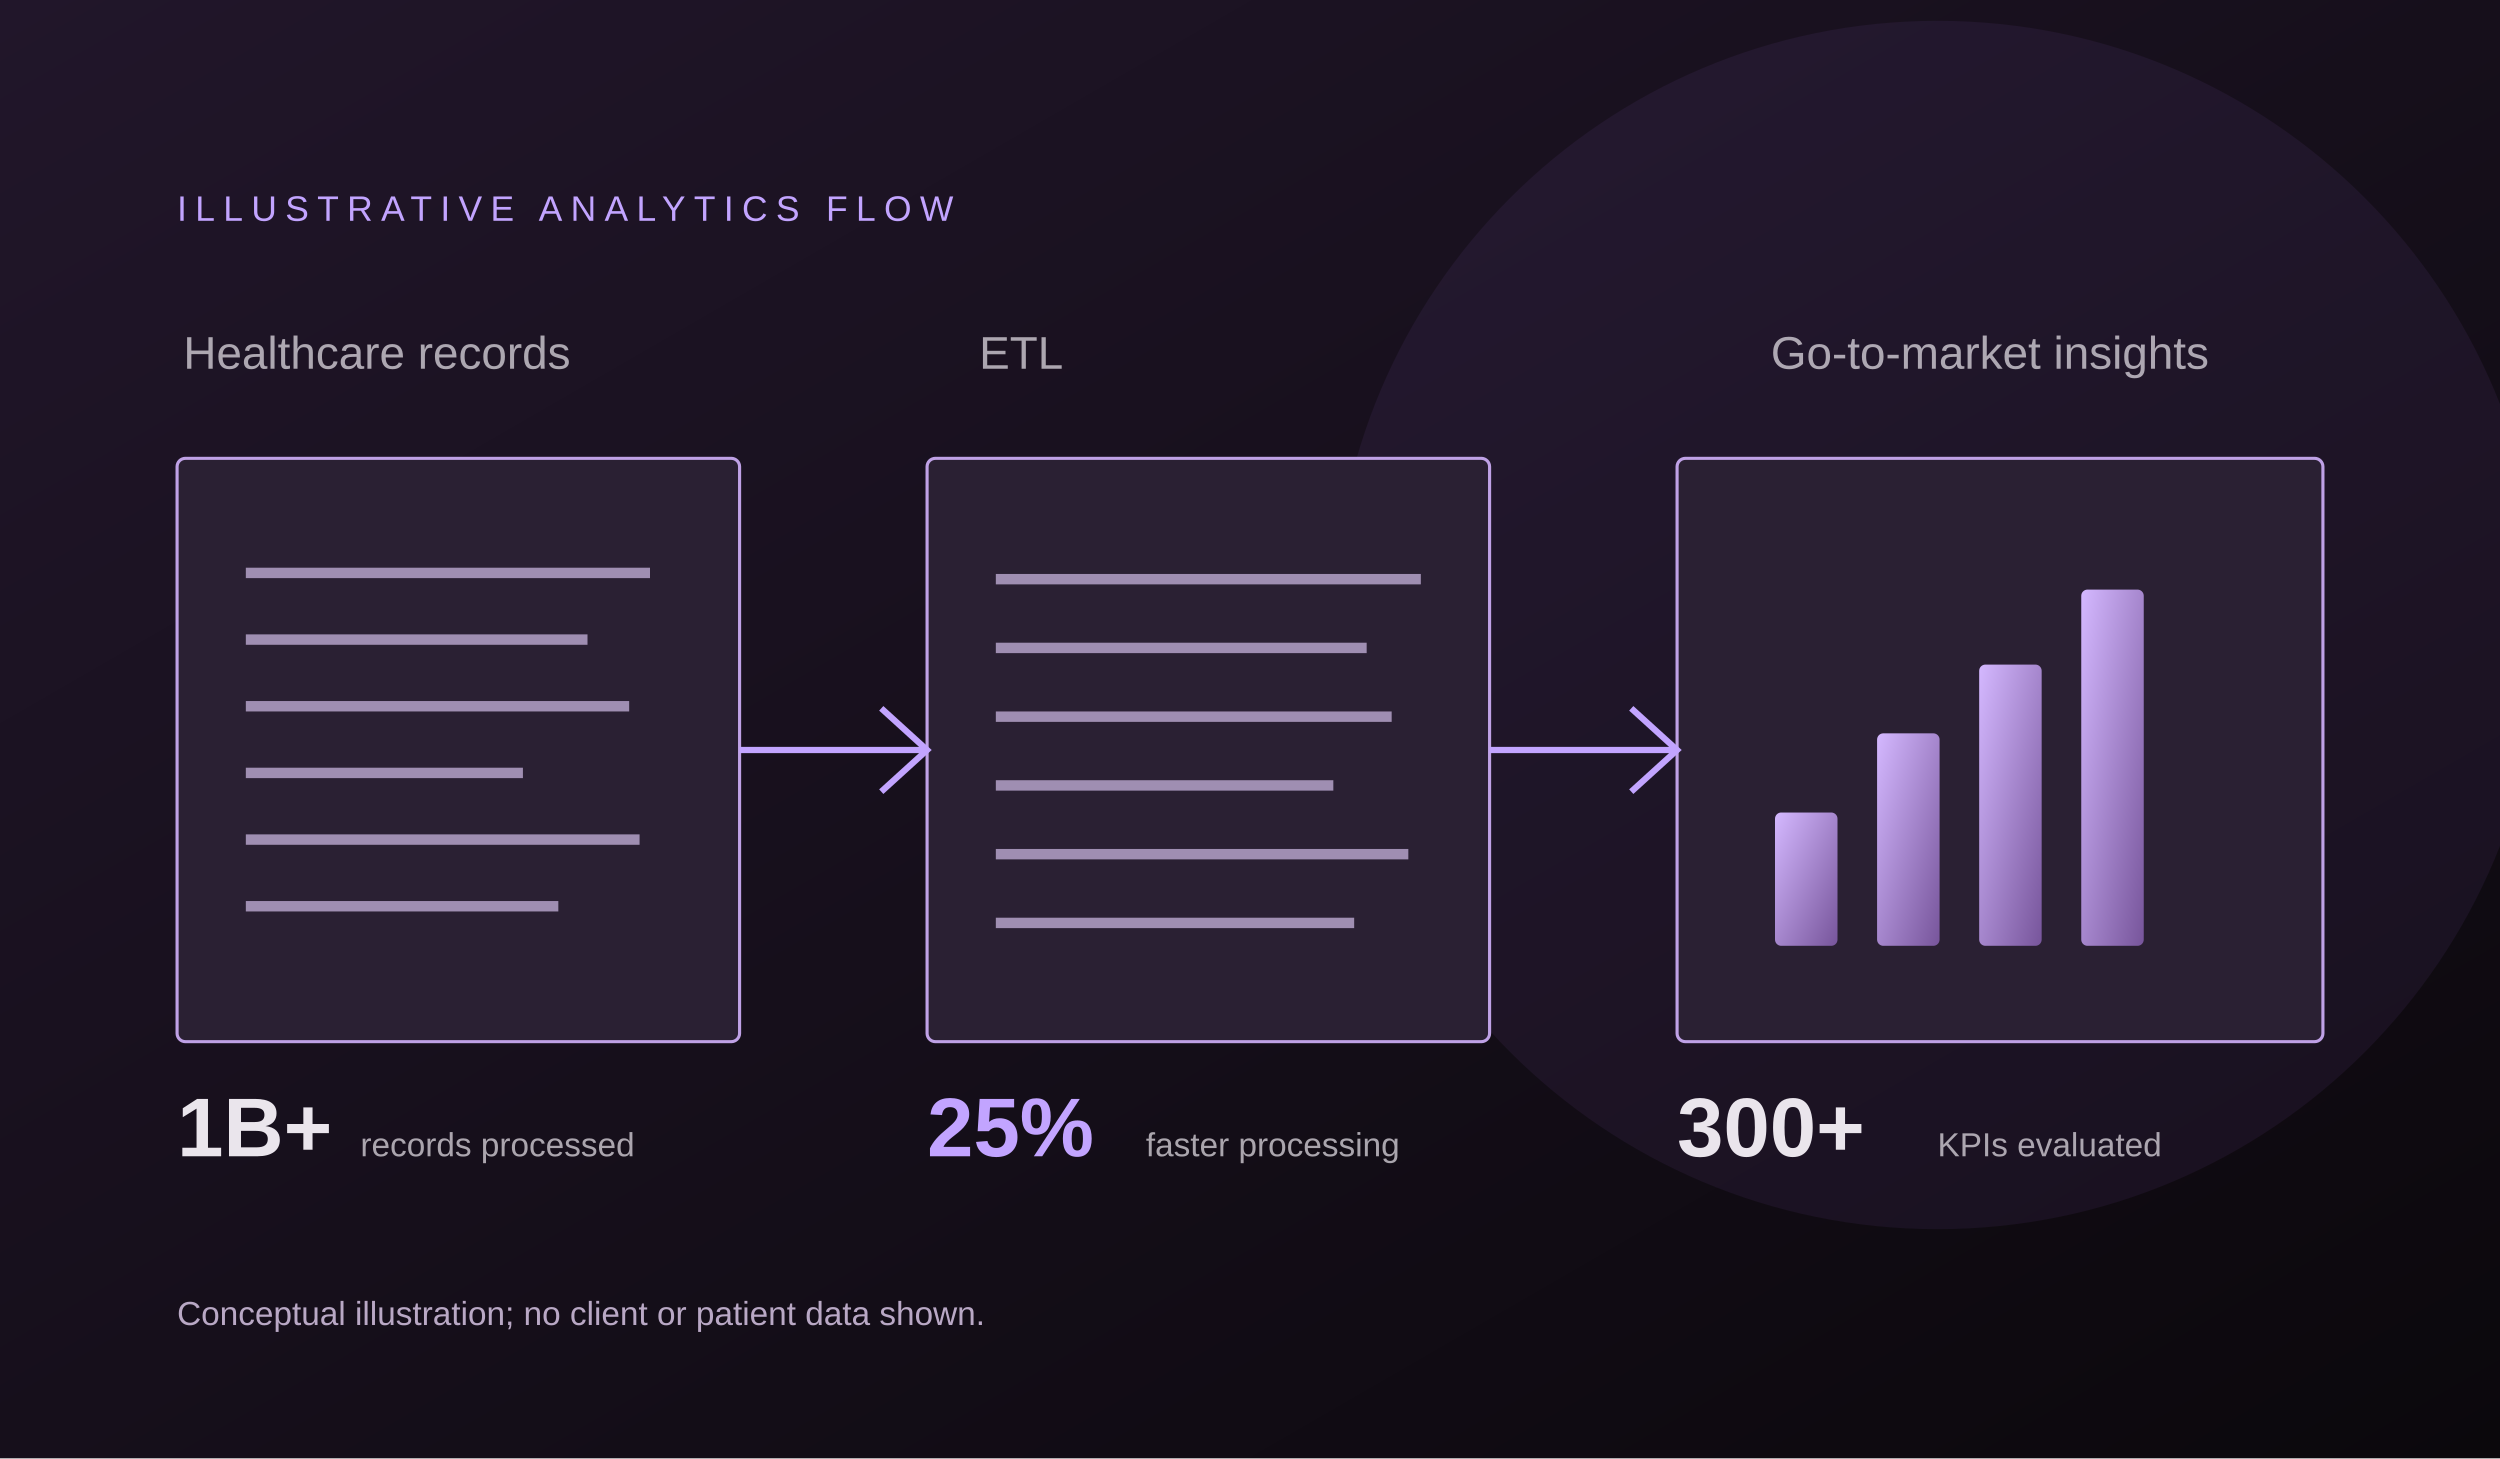
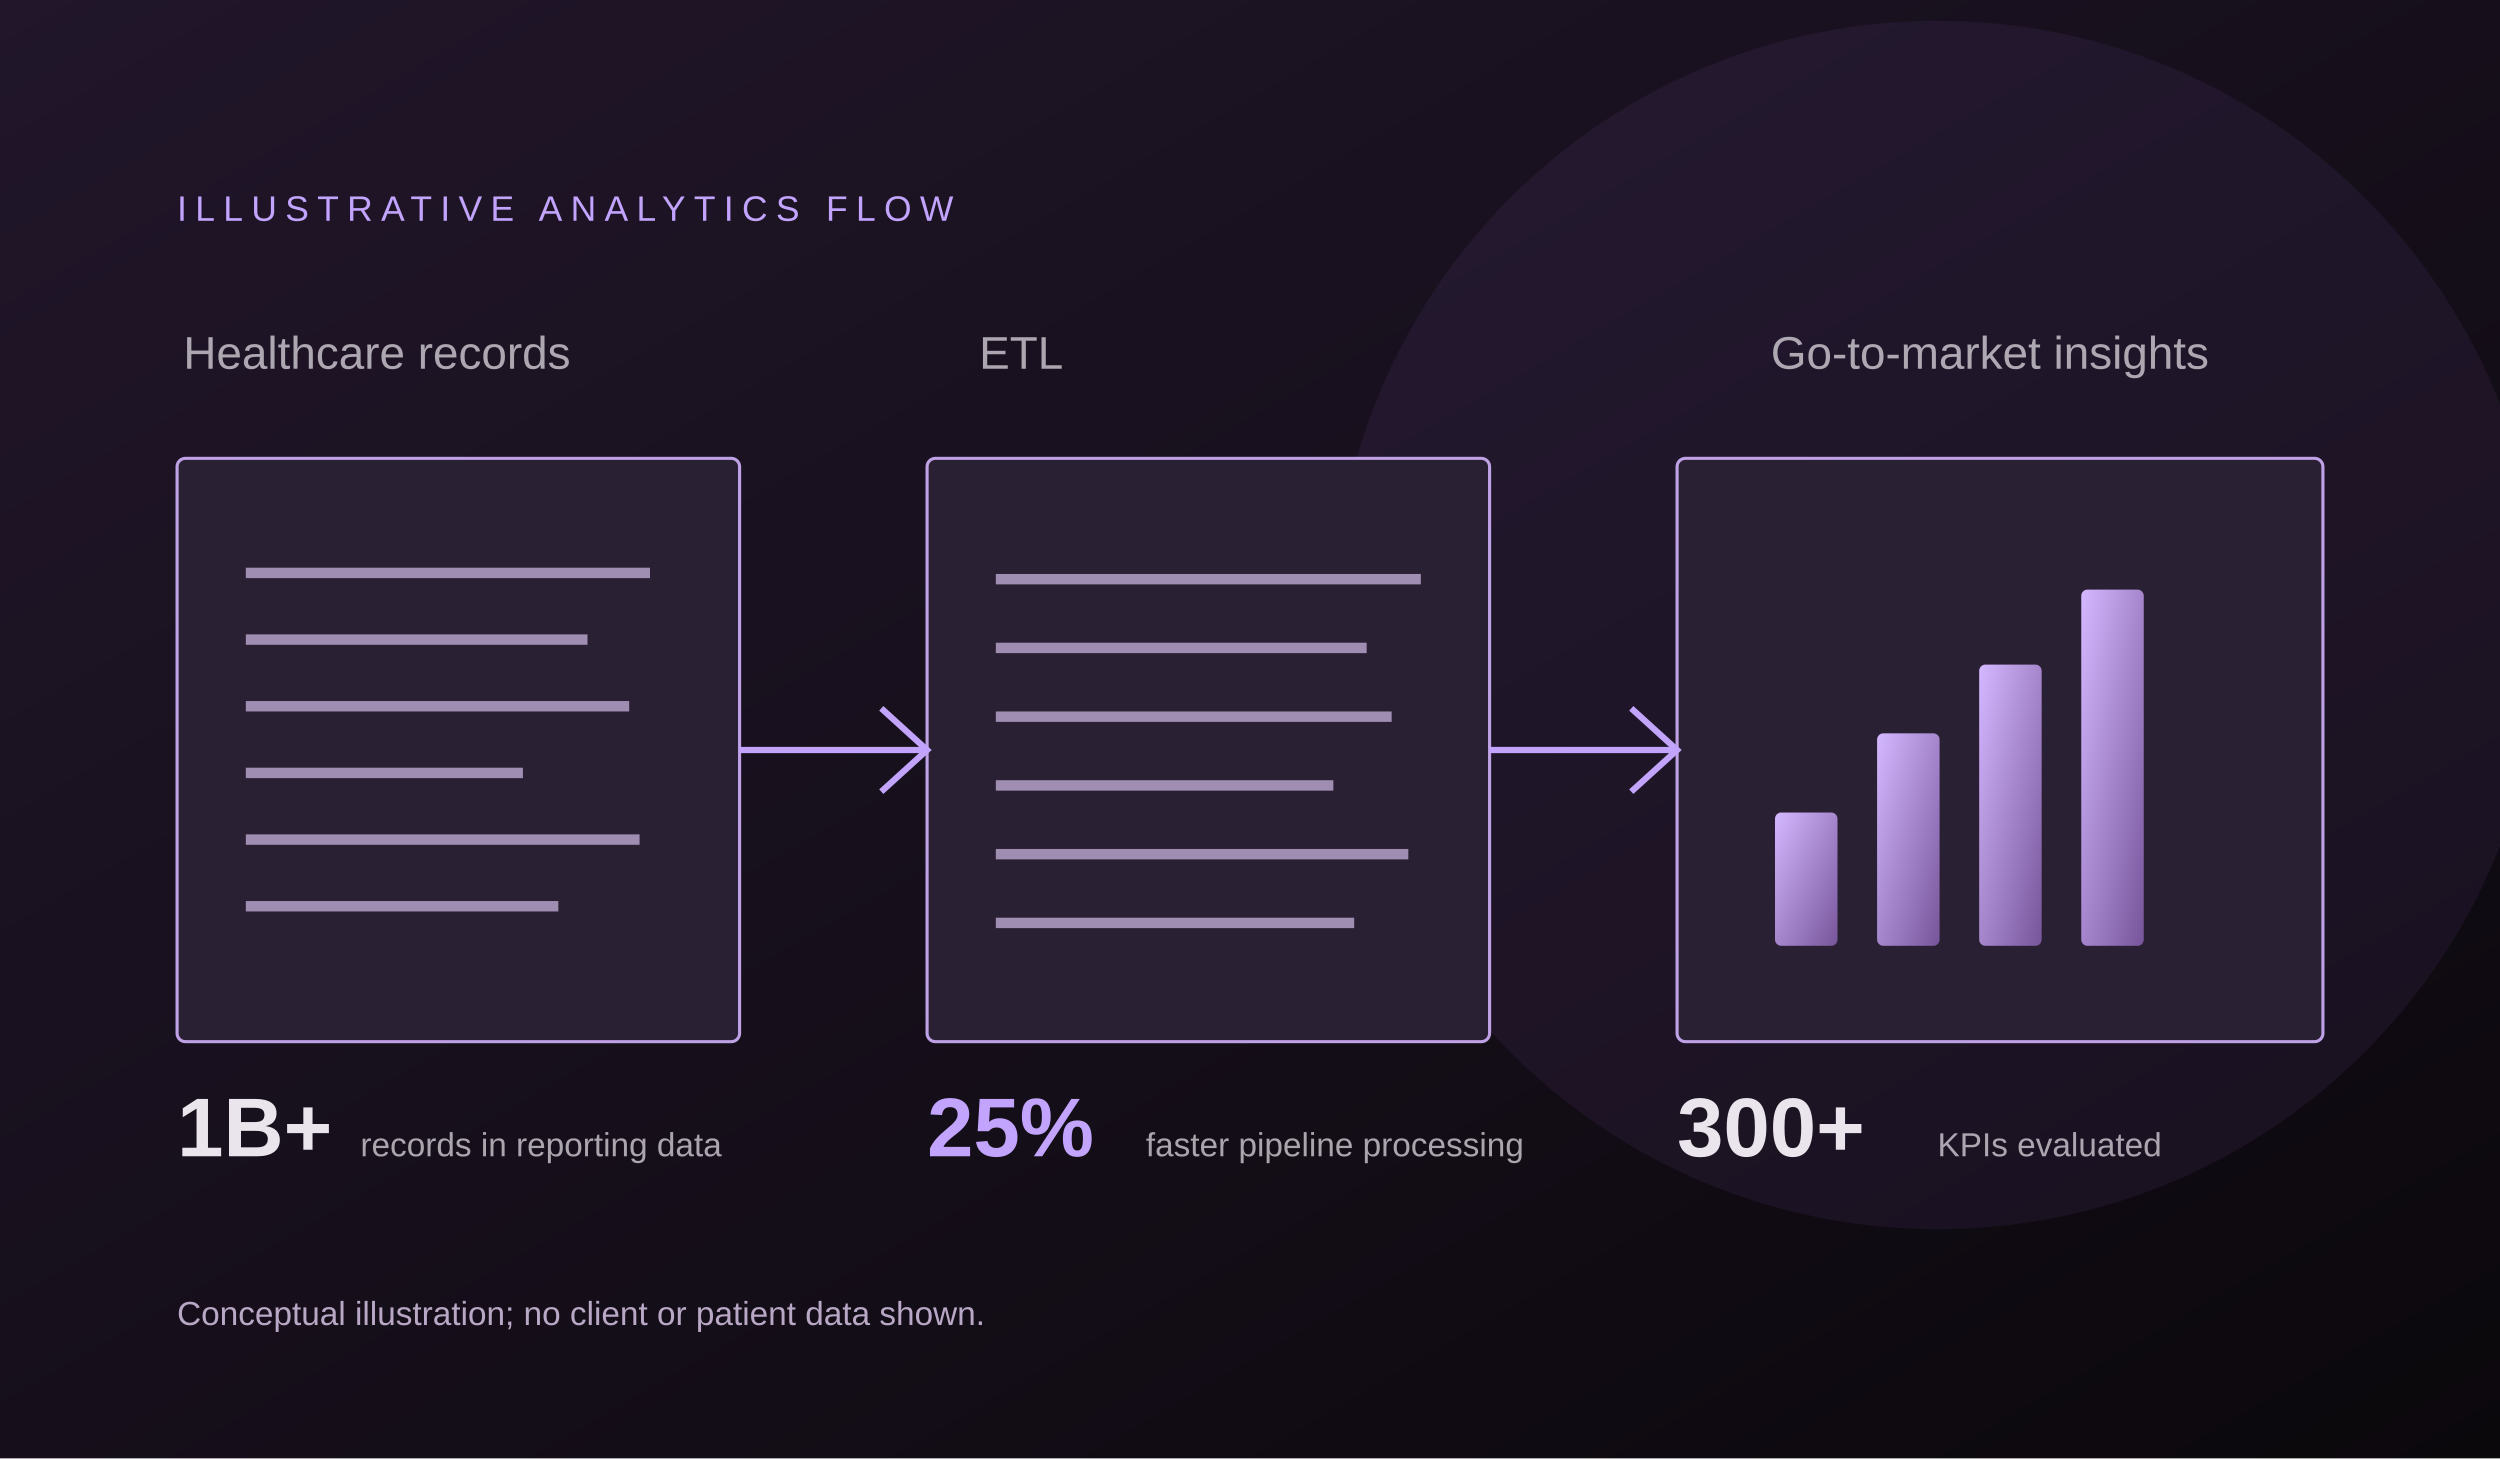
<svg xmlns="http://www.w3.org/2000/svg" viewBox="0 0 1200 700" role="img" aria-labelledby="title description">
  <defs>
    <linearGradient id="bg" x2="1" y2="1">
      <stop stop-color="#21162a" />
      <stop offset="1" stop-color="#0b080c" />
    </linearGradient>
    <linearGradient id="bar" y2="1">
      <stop stop-color="#d4b8ff" />
      <stop offset="1" stop-color="#77559b" />
    </linearGradient>
  </defs>
  <rect width="1200" height="700" fill="url(#bg)" />
  <circle cx="930" cy="300" r="290" fill="#9d62dc" opacity=".08" />
  <g fill="#eae5ec" font-family="Geist,Arial,sans-serif">
    <text x="85" y="106" font-size="17" letter-spacing="4" fill="#c2a4ff">ILLUSTRATIVE ANALYTICS FLOW</text>
    <text x="88" y="177" font-size="22" opacity=".7">Healthcare records</text>
    <text x="470" y="177" font-size="22" opacity=".7">ETL</text>
    <text x="850" y="177" font-size="22" opacity=".7">Go-to-market insights</text>
  </g>
  <g fill="#2a2033" stroke="#bfa1e6" stroke-width="1.5">
    <rect x="85" y="220" width="270" height="280" rx="4" />
    <rect x="445" y="220" width="270" height="280" rx="4" />
    <rect x="805" y="220" width="310" height="280" rx="4" />
  </g>
  <g stroke="#d6c1ed" stroke-width="5" opacity=".68">
    <path d="M118 275h194M118 307h164M118 339h184M118 371h133M118 403h189M118 435h150" />
    <path d="M478 278h204M478 311h178M478 344h190M478 377h162M478 410h198M478 443h172" />
  </g>
  <g fill="none" stroke="#c2a4ff" stroke-width="3">
    <path d="M355 360H445" />
    <path d="m423 340 22 20-22 20" />
    <path d="M715 360H805" />
    <path d="m783 340 22 20-22 20" />
  </g>
  <g fill="url(#bar)">
    <rect x="852" y="390" width="30" height="64" rx="3" />
    <rect x="901" y="352" width="30" height="102" rx="3" />
    <rect x="950" y="319" width="30" height="135" rx="3" />
    <rect x="999" y="283" width="30" height="171" rx="3" />
  </g>
  <g fill="#eae5ec" font-family="Geist,Arial,sans-serif">
    <text x="85" y="555" font-size="40" font-weight="600">1B+</text>
-     <text x="173" y="555" font-size="16" opacity=".7">records processed</text>
+     <text x="173" y="555" font-size="16" opacity=".7">records in reporting data</text>
    <text x="445" y="555" font-size="40" font-weight="600" fill="#c2a4ff">25%</text>
-     <text x="550" y="555" font-size="16" opacity=".7">faster processing</text>
+     <text x="550" y="555" font-size="16" opacity=".7">faster pipeline processing</text>
    <text x="805" y="555" font-size="40" font-weight="600">300+</text>
    <text x="930" y="555" font-size="16" opacity=".7">KPIs evaluated</text>
    <text x="85" y="636" font-size="16" fill="#b9a8c5">Conceptual illustration; no client or patient data shown.</text>
  </g>
</svg>
